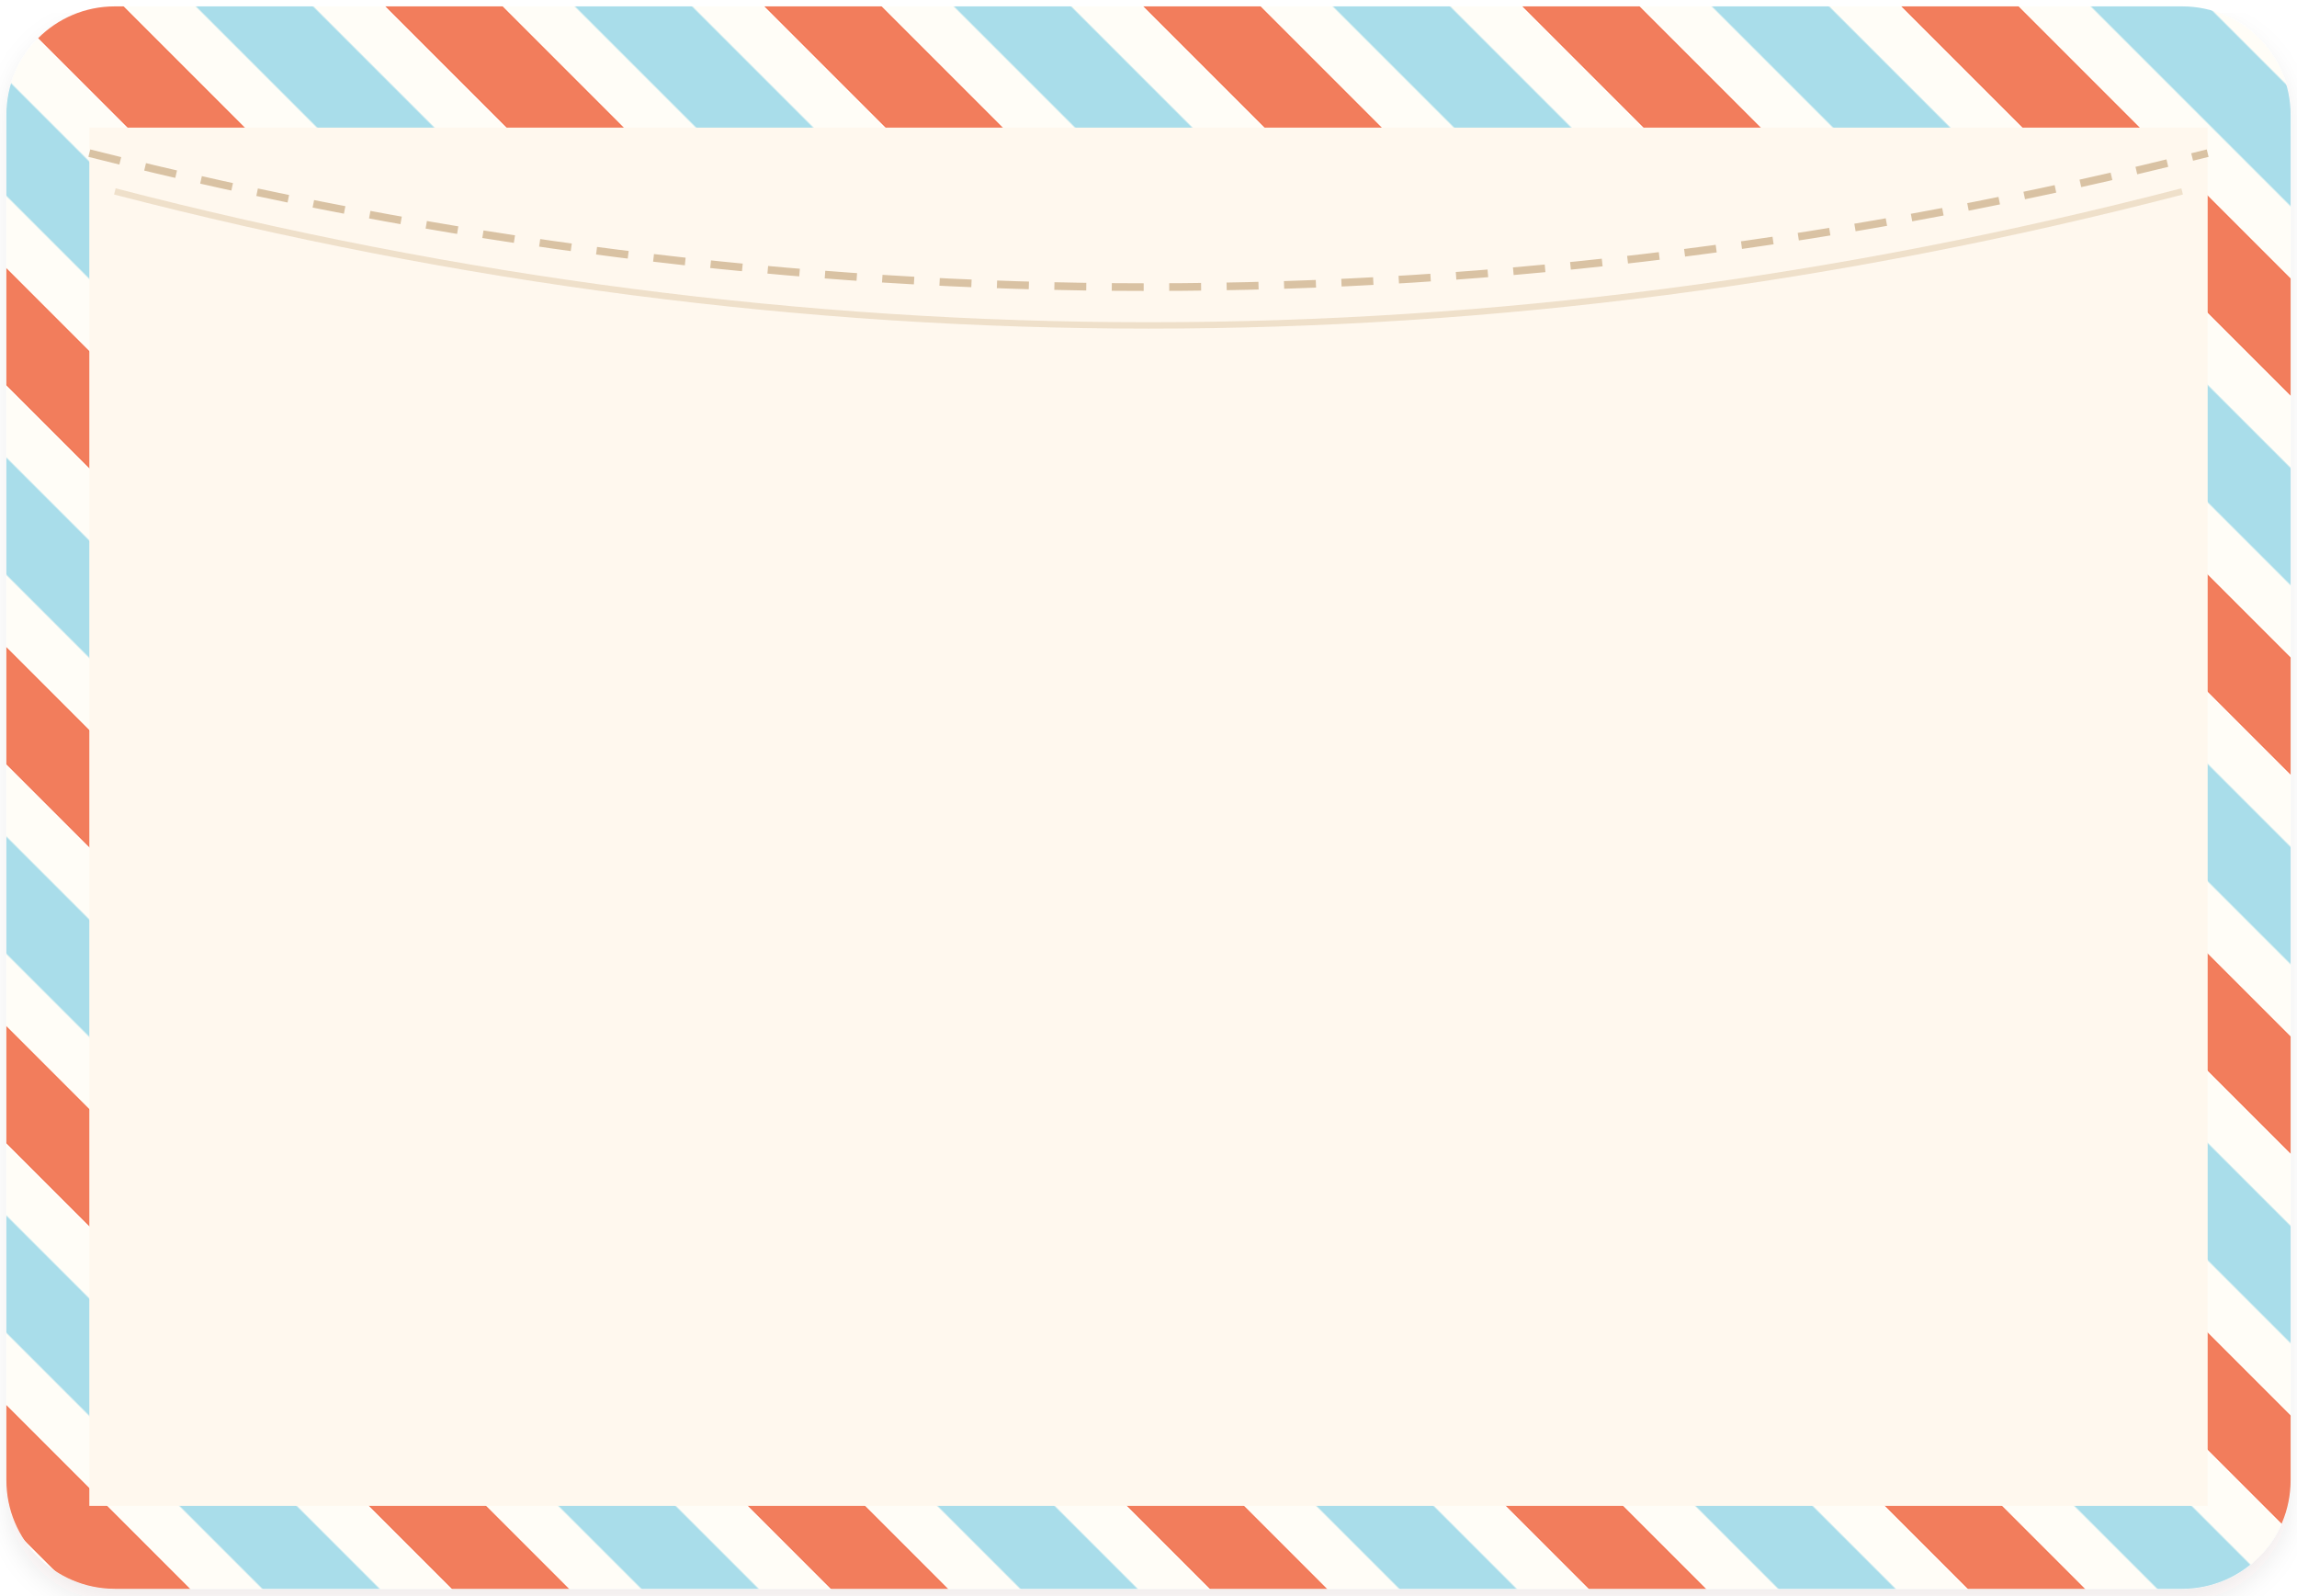
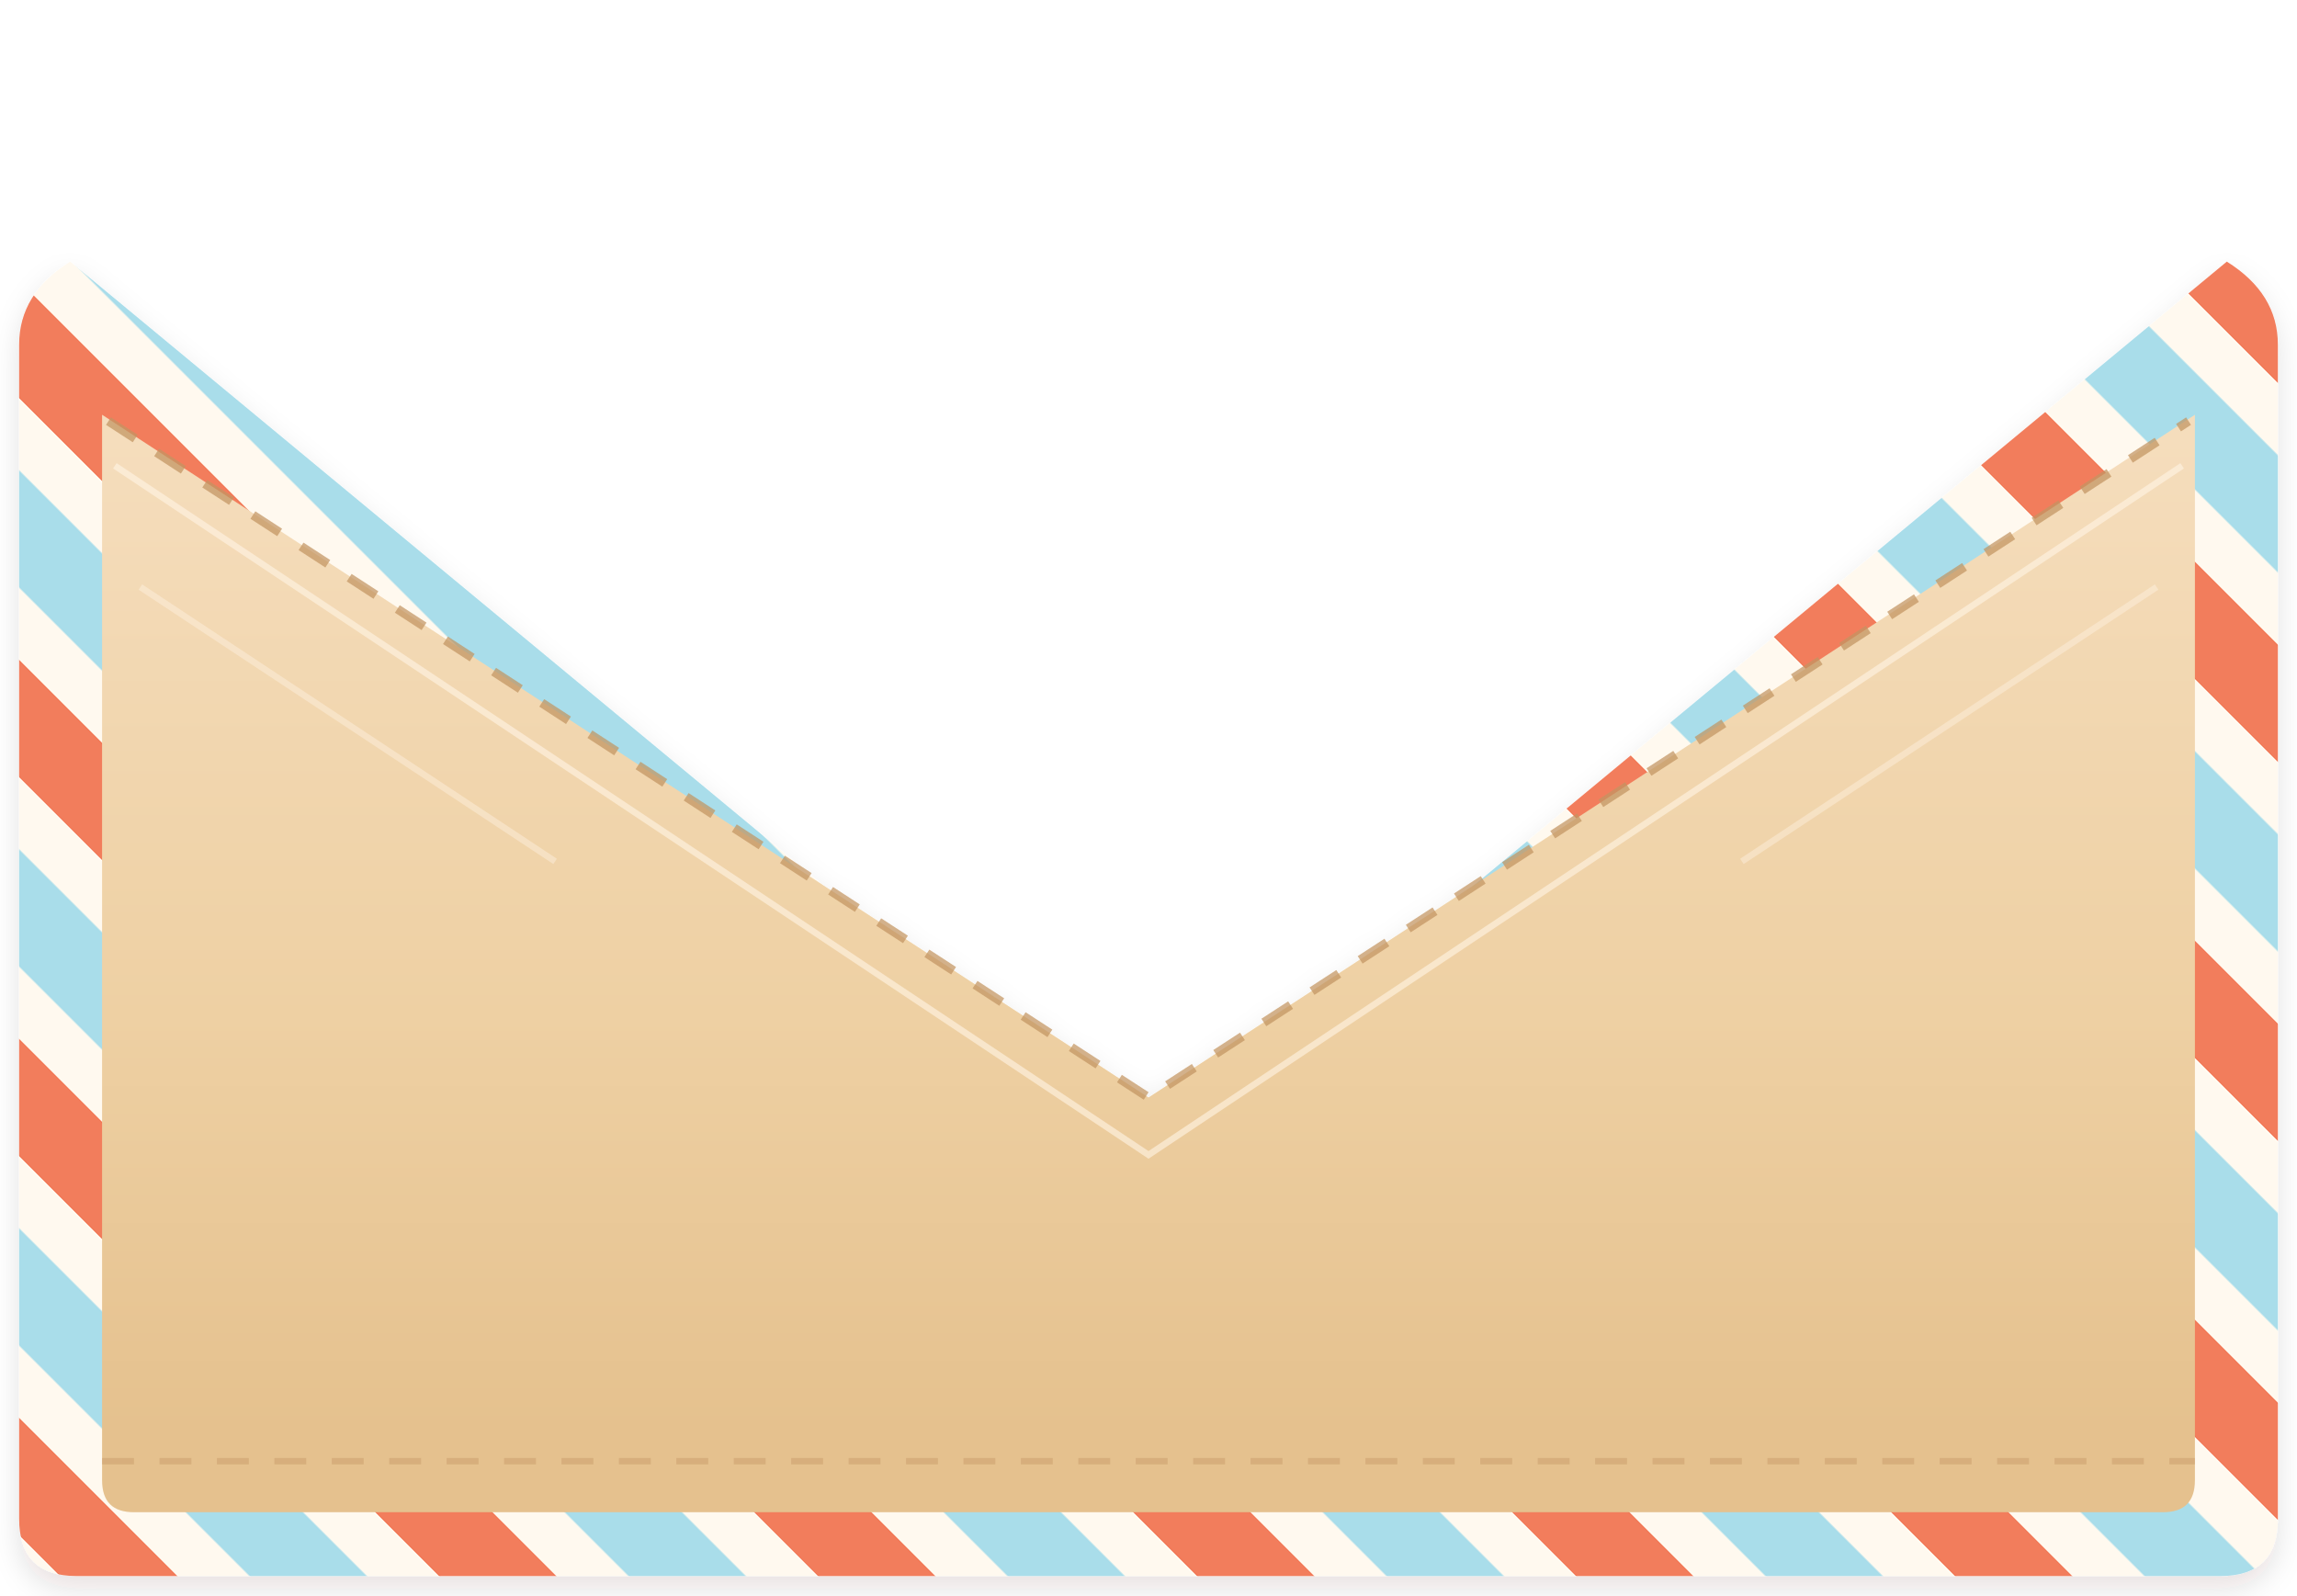
<svg xmlns="http://www.w3.org/2000/svg" width="360" height="250" viewBox="0 0 360 250" fill="none">
  <defs>
    <pattern id="airmail" width="42" height="42" patternUnits="userSpaceOnUse" patternTransform="rotate(-45)">
-       <rect width="42" height="42" fill="#FFFDF7" />
+       <rect width="42" height="42" fill="#FFF9EF" />
      <rect width="13" height="42" fill="#F27D5C" />
      <rect x="21" width="13" height="42" fill="#A9DDEA" />
    </pattern>
+     <linearGradient id="kraftShoulder" x1="180" y1="54" x2="180" y2="224" gradientUnits="userSpaceOnUse">
+       <stop stop-color="#F6DFC0" />
+       <stop offset="0.62" stop-color="#EED0A3" />
+       <stop offset="1" stop-color="#E5C18E" />
+     </linearGradient>
    <filter id="paperShadow" x="-8%" y="-8%" width="116%" height="122%">
-       <feDropShadow dx="0" dy="2" stdDeviation="2" flood-color="#3F281A" flood-opacity="0.08" />
+       <feDropShadow dx="0" dy="2" stdDeviation="2.2" flood-color="#3F281A" flood-opacity="0.12" />
    </filter>
  </defs>
-   <rect x="1" y="1" width="358" height="248" rx="17" fill="url(#airmail)" filter="url(#paperShadow)" />
-   <path d="M14 20H346V236H14V20Z" fill="#FFF8EE" />
-   <path d="M14 24Q180 66 346 24" stroke="#CBAE87" stroke-opacity="0.72" stroke-width="1.2" stroke-dasharray="5 4" />
-   <path d="M18 30Q180 72 342 30" stroke="#D8BE9A" stroke-opacity="0.42" stroke-width="1" />
+   <g filter="url(#paperShadow)">
+     <path d="M3 54Q3 46 11 41L180 181L349 41Q357 46 357 54V238Q357 247 348 247H12Q3 247 3 238V54Z" fill="url(#airmail)" />
+     <path d="M16 65L180 172L344 65V232Q344 237 339 237H21Q16 237 16 232V65Z" fill="url(#kraftShoulder)" />
+     <path d="M17 66L180 172L343 66" stroke="#C39562" stroke-opacity="0.72" stroke-width="1.4" stroke-dasharray="5 4" />
+     <path d="M18 73L180 181L342 73" stroke="#FFF4E4" stroke-opacity="0.62" stroke-width="1" />
+     <path d="M16 229H344" stroke="#C39562" stroke-opacity="0.42" stroke-width="1" stroke-dasharray="5 4" />
+     <path d="M22 92L87 135" stroke="#FFF4E4" stroke-opacity="0.42" stroke-width="1" />
+     <path d="M338 92L273 135" stroke="#FFF4E4" stroke-opacity="0.42" stroke-width="1" />
+   </g>
</svg>
